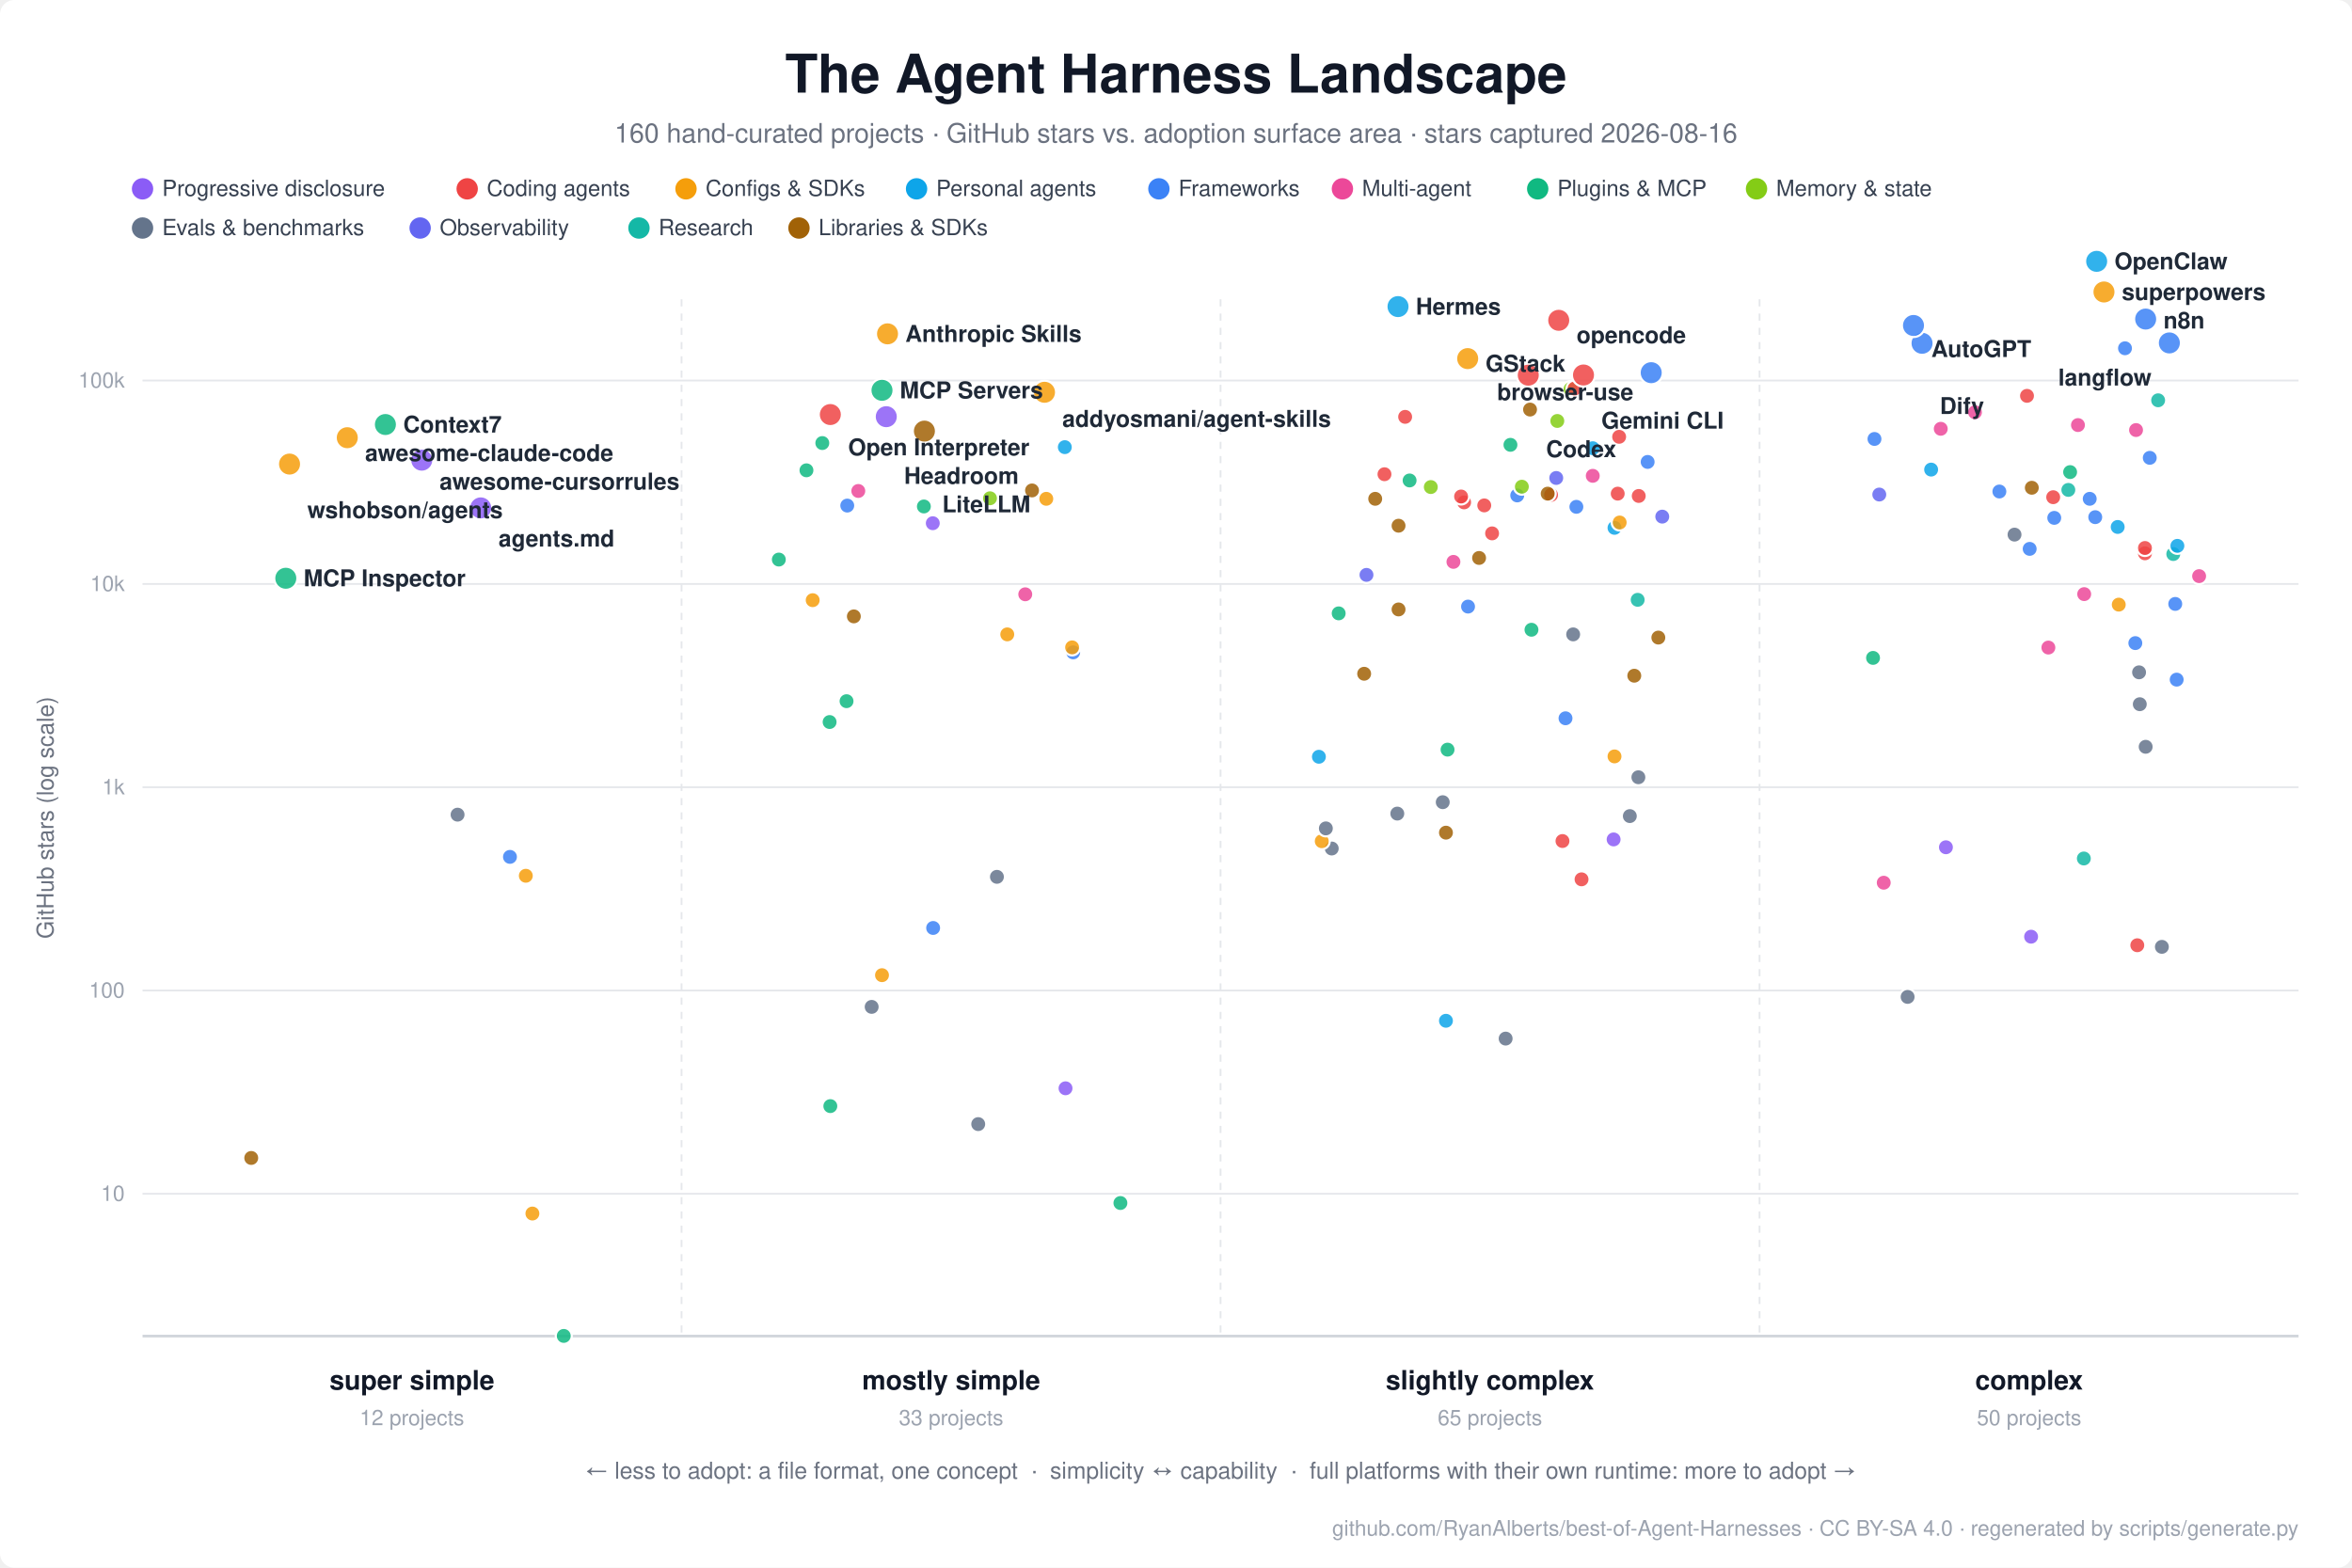
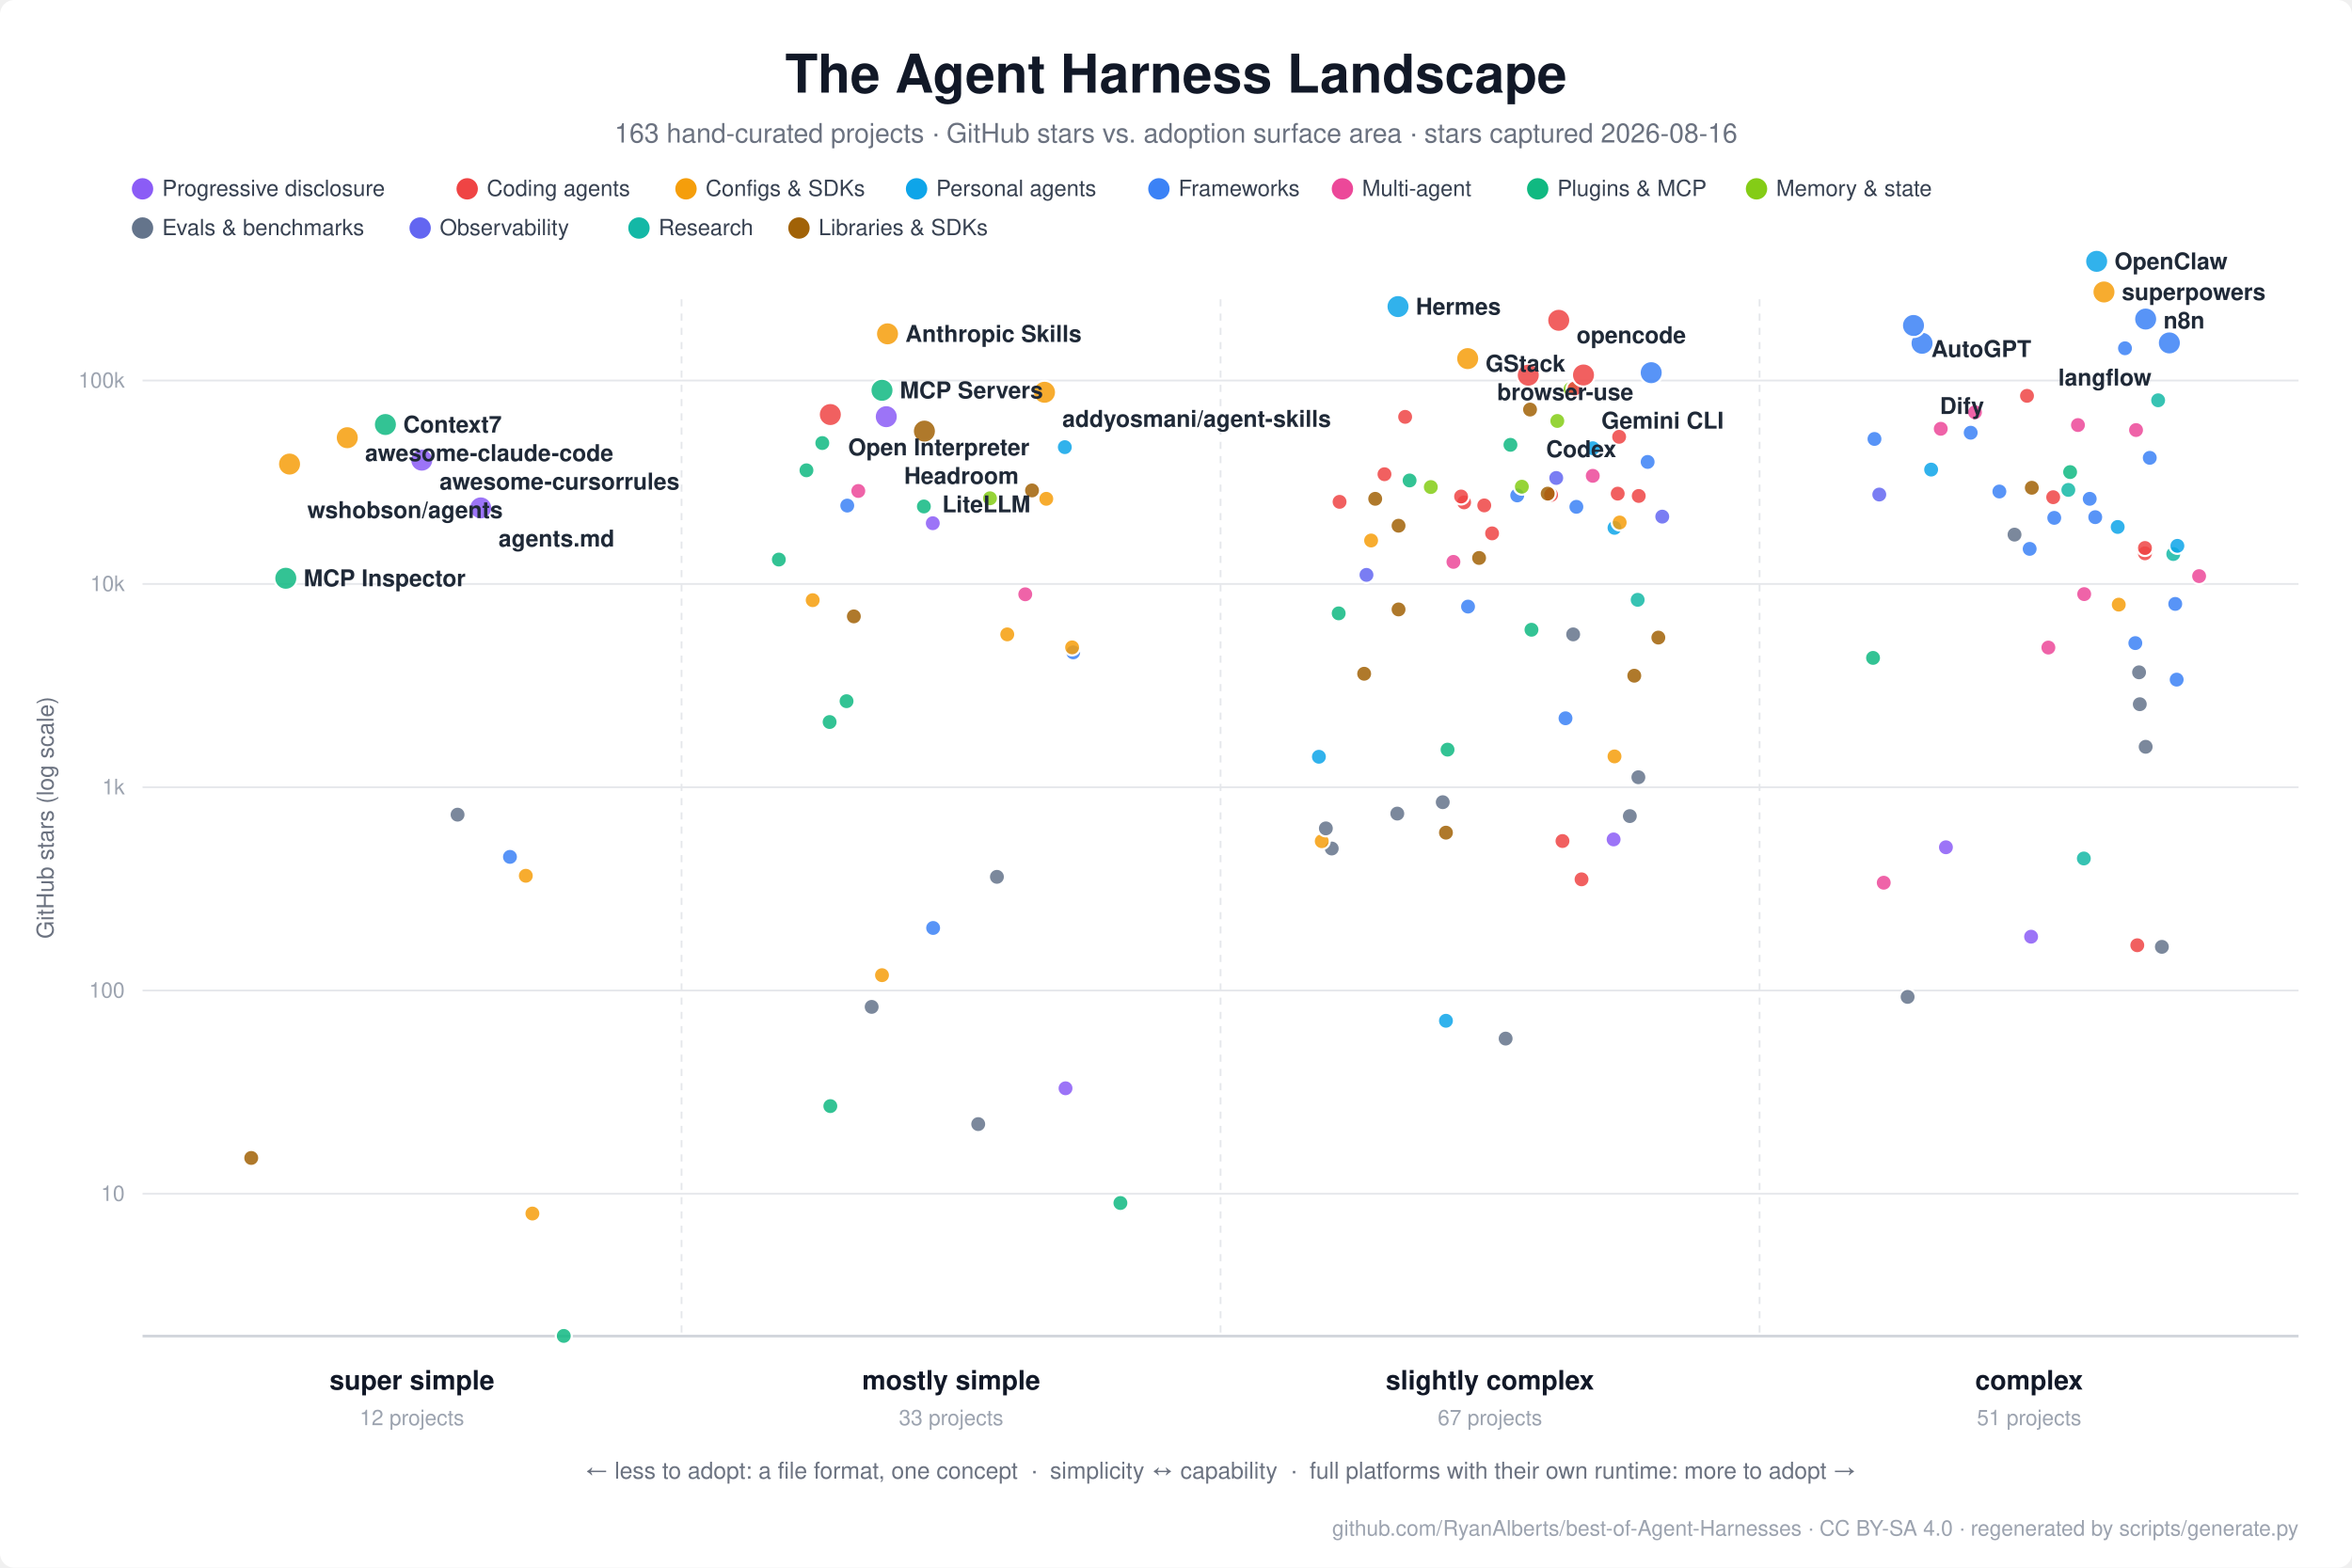
<svg xmlns="http://www.w3.org/2000/svg" viewBox="0 0 1320 880" font-family="-apple-system, 'Segoe UI', Helvetica, Arial, sans-serif">
  <rect width="1320" height="880" fill="#ffffff" rx="8" />
  <text x="660.0" y="52" text-anchor="middle" font-size="30" font-weight="700" fill="#111827">The Agent Harness Landscape</text>
-   <text x="660.0" y="80" text-anchor="middle" font-size="15" fill="#6b7280">160 hand-curated projects · GitHub stars vs. adoption surface area · stars captured 2026-08-16</text>
+   <text x="660.0" y="80" text-anchor="middle" font-size="15" fill="#6b7280">163 hand-curated projects · GitHub stars vs. adoption surface area · stars captured 2026-08-16</text>
  <circle cx="80" cy="106" r="6" fill="#8b5cf6" />
  <text x="91" y="110" font-size="12.5" fill="#374151">Progressive disclosure</text>
  <circle cx="262.2" cy="106" r="6" fill="#ef4444" />
  <text x="273.2" y="110" font-size="12.5" fill="#374151">Coding agents</text>
  <circle cx="385.0" cy="106" r="6" fill="#f59e0b" />
  <text x="396.0" y="110" font-size="12.5" fill="#374151">Configs &amp; SDKs</text>
  <circle cx="514.4" cy="106" r="6" fill="#0ea5e9" />
  <text x="525.4" y="110" font-size="12.5" fill="#374151">Personal agents</text>
  <circle cx="650.4" cy="106" r="6" fill="#3b82f6" />
  <text x="661.4" y="110" font-size="12.5" fill="#374151">Frameworks</text>
  <circle cx="753.4" cy="106" r="6" fill="#ec4899" />
  <text x="764.4" y="110" font-size="12.5" fill="#374151">Multi-agent</text>
  <circle cx="863.0" cy="106" r="6" fill="#10b981" />
  <text x="874.0" y="110" font-size="12.5" fill="#374151">Plugins &amp; MCP</text>
  <circle cx="985.8" cy="106" r="6" fill="#84cc16" />
  <text x="996.8" y="110" font-size="12.5" fill="#374151">Memory &amp; state</text>
  <circle cx="80" cy="128" r="6" fill="#64748b" />
  <text x="91" y="132" font-size="12.5" fill="#374151">Evals &amp; benchmarks</text>
  <circle cx="235.8" cy="128" r="6" fill="#6366f1" />
  <text x="246.8" y="132" font-size="12.5" fill="#374151">Observability</text>
  <circle cx="358.6" cy="128" r="6" fill="#14b8a6" />
  <text x="369.6" y="132" font-size="12.5" fill="#374151">Research</text>
  <circle cx="448.4" cy="128" r="6" fill="#a16207" />
  <text x="459.4" y="132" font-size="12.5" fill="#374151">Libraries &amp; SDKs</text>
  <line x1="80" y1="670.1" x2="1290" y2="670.1" stroke="#e5e7eb" stroke-width="1" />
  <text x="70" y="674.1" text-anchor="end" font-size="12" fill="#9ca3af">10</text>
  <line x1="80" y1="556.0" x2="1290" y2="556.0" stroke="#e5e7eb" stroke-width="1" />
  <text x="70" y="560.0" text-anchor="end" font-size="12" fill="#9ca3af">100</text>
  <line x1="80" y1="441.9" x2="1290" y2="441.9" stroke="#e5e7eb" stroke-width="1" />
  <text x="70" y="445.9" text-anchor="end" font-size="12" fill="#9ca3af">1k</text>
  <line x1="80" y1="327.8" x2="1290" y2="327.8" stroke="#e5e7eb" stroke-width="1" />
  <text x="70" y="331.8" text-anchor="end" font-size="12" fill="#9ca3af">10k</text>
  <line x1="80" y1="213.6" x2="1290" y2="213.6" stroke="#e5e7eb" stroke-width="1" />
  <text x="70" y="217.6" text-anchor="end" font-size="12" fill="#9ca3af">100k</text>
  <text x="30" y="459" font-size="13" fill="#6b7280" transform="rotate(-90 30 459)" text-anchor="middle">GitHub stars (log scale)</text>
  <text x="231.2" y="780" text-anchor="middle" font-size="15" font-weight="600" fill="#111827">super simple</text>
  <text x="231.2" y="800" text-anchor="middle" font-size="12" fill="#9ca3af">12 projects</text>
  <line x1="382.5" y1="168" x2="382.5" y2="750" stroke="#e5e7eb" stroke-width="1" stroke-dasharray="4 4" />
  <text x="533.8" y="780" text-anchor="middle" font-size="15" font-weight="600" fill="#111827">mostly simple</text>
  <text x="533.8" y="800" text-anchor="middle" font-size="12" fill="#9ca3af">33 projects</text>
  <line x1="685.0" y1="168" x2="685.0" y2="750" stroke="#e5e7eb" stroke-width="1" stroke-dasharray="4 4" />
  <text x="836.2" y="780" text-anchor="middle" font-size="15" font-weight="600" fill="#111827">slightly complex</text>
-   <text x="836.2" y="800" text-anchor="middle" font-size="12" fill="#9ca3af">65 projects</text>
+   <text x="836.2" y="800" text-anchor="middle" font-size="12" fill="#9ca3af">67 projects</text>
  <line x1="987.5" y1="168" x2="987.5" y2="750" stroke="#e5e7eb" stroke-width="1" stroke-dasharray="4 4" />
  <text x="1138.8" y="780" text-anchor="middle" font-size="15" font-weight="600" fill="#111827">complex</text>
-   <text x="1138.8" y="800" text-anchor="middle" font-size="12" fill="#9ca3af">50 projects</text>
+   <text x="1138.8" y="800" text-anchor="middle" font-size="12" fill="#9ca3af">51 projects</text>
  <line x1="80" y1="750" x2="1290" y2="750" stroke="#d1d5db" stroke-width="1.5" />
  <text x="685.0" y="830" text-anchor="middle" font-size="13" fill="#6b7280">←  less to adopt: a file format, one concept  ·  simplicity ↔ capability  ·  full platforms with their own runtime: more to adopt  →</text>
  <circle cx="316.4" cy="749.9" r="4.5" fill="#10b981" fill-opacity="0.85" stroke="#ffffff" stroke-width="1.2" />
  <circle cx="298.8" cy="681.2" r="4.5" fill="#f59e0b" fill-opacity="0.85" stroke="#ffffff" stroke-width="1.2" />
  <circle cx="628.8" cy="675.3" r="4.5" fill="#10b981" fill-opacity="0.85" stroke="#ffffff" stroke-width="1.2" />
  <circle cx="141.0" cy="650.0" r="4.5" fill="#a16207" fill-opacity="0.85" stroke="#ffffff" stroke-width="1.2" />
  <circle cx="549.0" cy="631.0" r="4.5" fill="#64748b" fill-opacity="0.85" stroke="#ffffff" stroke-width="1.2" />
  <circle cx="466.0" cy="620.9" r="4.5" fill="#10b981" fill-opacity="0.85" stroke="#ffffff" stroke-width="1.2" />
  <circle cx="598.0" cy="610.9" r="4.5" fill="#8b5cf6" fill-opacity="0.85" stroke="#ffffff" stroke-width="1.2" />
  <circle cx="845.0" cy="583.0" r="4.5" fill="#64748b" fill-opacity="0.85" stroke="#ffffff" stroke-width="1.2" />
  <circle cx="811.5" cy="573.0" r="4.5" fill="#0ea5e9" fill-opacity="0.85" stroke="#ffffff" stroke-width="1.2" />
  <circle cx="489.2" cy="565.2" r="4.5" fill="#64748b" fill-opacity="0.85" stroke="#ffffff" stroke-width="1.2" />
  <circle cx="1070.6" cy="559.6" r="4.5" fill="#64748b" fill-opacity="0.85" stroke="#ffffff" stroke-width="1.2" />
  <circle cx="495.0" cy="547.4" r="4.5" fill="#f59e0b" fill-opacity="0.85" stroke="#ffffff" stroke-width="1.2" />
  <circle cx="1213.3" cy="531.5" r="4.5" fill="#64748b" fill-opacity="0.85" stroke="#ffffff" stroke-width="1.2" />
  <circle cx="1199.5" cy="530.6" r="4.5" fill="#ef4444" fill-opacity="0.85" stroke="#ffffff" stroke-width="1.2" />
  <circle cx="1139.9" cy="525.8" r="4.5" fill="#8b5cf6" fill-opacity="0.85" stroke="#ffffff" stroke-width="1.2" />
  <circle cx="523.7" cy="520.9" r="4.5" fill="#3b82f6" fill-opacity="0.85" stroke="#ffffff" stroke-width="1.2" />
  <circle cx="1057.2" cy="495.5" r="4.5" fill="#ec4899" fill-opacity="0.85" stroke="#ffffff" stroke-width="1.2" />
  <circle cx="887.6" cy="493.6" r="4.5" fill="#ef4444" fill-opacity="0.85" stroke="#ffffff" stroke-width="1.2" />
  <circle cx="559.5" cy="492.2" r="4.5" fill="#64748b" fill-opacity="0.85" stroke="#ffffff" stroke-width="1.2" />
  <circle cx="295.1" cy="491.6" r="4.5" fill="#f59e0b" fill-opacity="0.85" stroke="#ffffff" stroke-width="1.2" />
  <circle cx="1169.5" cy="481.9" r="4.5" fill="#14b8a6" fill-opacity="0.85" stroke="#ffffff" stroke-width="1.2" />
  <circle cx="286.2" cy="481.0" r="4.5" fill="#3b82f6" fill-opacity="0.85" stroke="#ffffff" stroke-width="1.2" />
  <circle cx="747.4" cy="476.3" r="4.5" fill="#64748b" fill-opacity="0.85" stroke="#ffffff" stroke-width="1.2" />
  <circle cx="1092.1" cy="475.6" r="4.5" fill="#8b5cf6" fill-opacity="0.85" stroke="#ffffff" stroke-width="1.2" />
  <circle cx="741.8" cy="472.2" r="4.5" fill="#f59e0b" fill-opacity="0.85" stroke="#ffffff" stroke-width="1.2" />
  <circle cx="876.9" cy="472.1" r="4.5" fill="#ef4444" fill-opacity="0.85" stroke="#ffffff" stroke-width="1.2" />
  <circle cx="905.6" cy="471.2" r="4.5" fill="#8b5cf6" fill-opacity="0.85" stroke="#ffffff" stroke-width="1.2" />
  <circle cx="811.5" cy="467.4" r="4.5" fill="#a16207" fill-opacity="0.85" stroke="#ffffff" stroke-width="1.2" />
  <circle cx="744.1" cy="465.0" r="4.5" fill="#64748b" fill-opacity="0.85" stroke="#ffffff" stroke-width="1.2" />
  <circle cx="914.7" cy="458.1" r="4.5" fill="#64748b" fill-opacity="0.85" stroke="#ffffff" stroke-width="1.2" />
  <circle cx="256.8" cy="457.3" r="4.5" fill="#64748b" fill-opacity="0.85" stroke="#ffffff" stroke-width="1.2" />
  <circle cx="784.2" cy="456.7" r="4.5" fill="#64748b" fill-opacity="0.85" stroke="#ffffff" stroke-width="1.2" />
  <circle cx="809.7" cy="450.3" r="4.5" fill="#64748b" fill-opacity="0.85" stroke="#ffffff" stroke-width="1.2" />
  <circle cx="919.5" cy="436.3" r="4.5" fill="#64748b" fill-opacity="0.85" stroke="#ffffff" stroke-width="1.2" />
  <circle cx="740.2" cy="424.8" r="4.5" fill="#0ea5e9" fill-opacity="0.85" stroke="#ffffff" stroke-width="1.2" />
  <circle cx="906.1" cy="424.6" r="4.5" fill="#f59e0b" fill-opacity="0.85" stroke="#ffffff" stroke-width="1.2" />
  <circle cx="812.4" cy="420.8" r="4.5" fill="#10b981" fill-opacity="0.85" stroke="#ffffff" stroke-width="1.2" />
  <circle cx="1204.2" cy="419.2" r="4.5" fill="#64748b" fill-opacity="0.85" stroke="#ffffff" stroke-width="1.2" />
  <circle cx="465.6" cy="405.3" r="4.5" fill="#10b981" fill-opacity="0.85" stroke="#ffffff" stroke-width="1.2" />
  <circle cx="878.6" cy="403.2" r="4.5" fill="#3b82f6" fill-opacity="0.85" stroke="#ffffff" stroke-width="1.2" />
  <circle cx="1200.9" cy="395.3" r="4.5" fill="#64748b" fill-opacity="0.85" stroke="#ffffff" stroke-width="1.2" />
  <circle cx="475.1" cy="393.6" r="4.5" fill="#10b981" fill-opacity="0.85" stroke="#ffffff" stroke-width="1.2" />
  <circle cx="1221.6" cy="381.5" r="4.5" fill="#3b82f6" fill-opacity="0.85" stroke="#ffffff" stroke-width="1.2" />
  <circle cx="917.2" cy="379.3" r="4.5" fill="#a16207" fill-opacity="0.85" stroke="#ffffff" stroke-width="1.2" />
  <circle cx="765.6" cy="378.2" r="4.5" fill="#a16207" fill-opacity="0.85" stroke="#ffffff" stroke-width="1.2" />
  <circle cx="1200.5" cy="377.4" r="4.5" fill="#64748b" fill-opacity="0.85" stroke="#ffffff" stroke-width="1.2" />
  <circle cx="1051.2" cy="369.3" r="4.5" fill="#10b981" fill-opacity="0.85" stroke="#ffffff" stroke-width="1.2" />
  <circle cx="602.3" cy="366.2" r="4.5" fill="#3b82f6" fill-opacity="0.85" stroke="#ffffff" stroke-width="1.2" />
  <circle cx="1149.6" cy="363.5" r="4.5" fill="#ec4899" fill-opacity="0.85" stroke="#ffffff" stroke-width="1.2" />
  <circle cx="601.7" cy="363.4" r="4.5" fill="#f59e0b" fill-opacity="0.85" stroke="#ffffff" stroke-width="1.2" />
  <circle cx="1198.4" cy="361.0" r="4.5" fill="#3b82f6" fill-opacity="0.85" stroke="#ffffff" stroke-width="1.2" />
  <circle cx="930.7" cy="357.9" r="4.5" fill="#a16207" fill-opacity="0.85" stroke="#ffffff" stroke-width="1.2" />
  <circle cx="565.3" cy="356.1" r="4.5" fill="#f59e0b" fill-opacity="0.85" stroke="#ffffff" stroke-width="1.2" />
  <circle cx="882.9" cy="356.1" r="4.5" fill="#64748b" fill-opacity="0.85" stroke="#ffffff" stroke-width="1.2" />
  <circle cx="859.5" cy="353.5" r="4.5" fill="#10b981" fill-opacity="0.85" stroke="#ffffff" stroke-width="1.2" />
  <circle cx="479.2" cy="346.0" r="4.5" fill="#a16207" fill-opacity="0.85" stroke="#ffffff" stroke-width="1.2" />
  <circle cx="751.3" cy="344.3" r="4.5" fill="#10b981" fill-opacity="0.85" stroke="#ffffff" stroke-width="1.2" />
  <circle cx="784.9" cy="342.1" r="4.5" fill="#a16207" fill-opacity="0.85" stroke="#ffffff" stroke-width="1.2" />
  <circle cx="823.9" cy="340.5" r="4.5" fill="#3b82f6" fill-opacity="0.85" stroke="#ffffff" stroke-width="1.2" />
  <circle cx="1189.1" cy="339.4" r="4.5" fill="#f59e0b" fill-opacity="0.85" stroke="#ffffff" stroke-width="1.2" />
  <circle cx="1220.8" cy="339.0" r="4.5" fill="#3b82f6" fill-opacity="0.85" stroke="#ffffff" stroke-width="1.2" />
  <circle cx="456.1" cy="336.9" r="4.5" fill="#f59e0b" fill-opacity="0.85" stroke="#ffffff" stroke-width="1.2" />
  <circle cx="919.1" cy="336.7" r="4.5" fill="#14b8a6" fill-opacity="0.85" stroke="#ffffff" stroke-width="1.2" />
  <circle cx="575.4" cy="333.6" r="4.5" fill="#ec4899" fill-opacity="0.85" stroke="#ffffff" stroke-width="1.2" />
  <circle cx="1169.7" cy="333.5" r="4.5" fill="#ec4899" fill-opacity="0.85" stroke="#ffffff" stroke-width="1.2" />
  <circle cx="160.4" cy="324.6" r="6.5" fill="#10b981" fill-opacity="0.85" stroke="#ffffff" stroke-width="1.2" />
  <circle cx="1234.2" cy="323.4" r="4.5" fill="#ec4899" fill-opacity="0.85" stroke="#ffffff" stroke-width="1.2" />
  <circle cx="766.9" cy="322.7" r="4.5" fill="#6366f1" fill-opacity="0.85" stroke="#ffffff" stroke-width="1.2" />
  <circle cx="815.7" cy="315.4" r="4.5" fill="#ec4899" fill-opacity="0.85" stroke="#ffffff" stroke-width="1.2" />
  <circle cx="437.1" cy="314.1" r="4.5" fill="#10b981" fill-opacity="0.85" stroke="#ffffff" stroke-width="1.2" />
  <circle cx="830.1" cy="313.2" r="4.5" fill="#a16207" fill-opacity="0.85" stroke="#ffffff" stroke-width="1.2" />
  <circle cx="1219.7" cy="311.0" r="4.5" fill="#14b8a6" fill-opacity="0.85" stroke="#ffffff" stroke-width="1.2" />
  <circle cx="1203.8" cy="310.6" r="4.5" fill="#ef4444" fill-opacity="0.85" stroke="#ffffff" stroke-width="1.2" />
  <circle cx="1139.1" cy="308.1" r="4.5" fill="#3b82f6" fill-opacity="0.85" stroke="#ffffff" stroke-width="1.2" />
  <circle cx="1203.8" cy="307.6" r="4.5" fill="#ef4444" fill-opacity="0.85" stroke="#ffffff" stroke-width="1.2" />
  <circle cx="1222.0" cy="306.4" r="4.5" fill="#0ea5e9" fill-opacity="0.85" stroke="#ffffff" stroke-width="1.2" />
+   <circle cx="769.5" cy="303.4" r="4.5" fill="#f59e0b" fill-opacity="0.85" stroke="#ffffff" stroke-width="1.2" />
  <circle cx="1130.6" cy="300.1" r="4.5" fill="#64748b" fill-opacity="0.85" stroke="#ffffff" stroke-width="1.2" />
  <circle cx="837.4" cy="299.4" r="4.5" fill="#ef4444" fill-opacity="0.85" stroke="#ffffff" stroke-width="1.2" />
  <circle cx="906.1" cy="296.3" r="4.5" fill="#0ea5e9" fill-opacity="0.85" stroke="#ffffff" stroke-width="1.2" />
  <circle cx="1188.5" cy="295.8" r="4.5" fill="#0ea5e9" fill-opacity="0.85" stroke="#ffffff" stroke-width="1.2" />
  <circle cx="784.9" cy="295.1" r="4.5" fill="#a16207" fill-opacity="0.85" stroke="#ffffff" stroke-width="1.2" />
  <circle cx="523.5" cy="293.7" r="4.5" fill="#8b5cf6" fill-opacity="0.85" stroke="#ffffff" stroke-width="1.2" />
  <circle cx="909.0" cy="293.3" r="4.5" fill="#f59e0b" fill-opacity="0.85" stroke="#ffffff" stroke-width="1.2" />
  <circle cx="1152.9" cy="290.7" r="4.5" fill="#3b82f6" fill-opacity="0.85" stroke="#ffffff" stroke-width="1.2" />
  <circle cx="1175.9" cy="290.3" r="4.5" fill="#3b82f6" fill-opacity="0.85" stroke="#ffffff" stroke-width="1.2" />
  <circle cx="932.9" cy="290.0" r="4.5" fill="#6366f1" fill-opacity="0.85" stroke="#ffffff" stroke-width="1.2" />
  <circle cx="269.8" cy="285.1" r="6.5" fill="#8b5cf6" fill-opacity="0.85" stroke="#ffffff" stroke-width="1.2" />
  <circle cx="884.7" cy="284.5" r="4.5" fill="#3b82f6" fill-opacity="0.85" stroke="#ffffff" stroke-width="1.2" />
  <circle cx="518.5" cy="284.3" r="4.5" fill="#10b981" fill-opacity="0.85" stroke="#ffffff" stroke-width="1.2" />
  <circle cx="475.5" cy="283.8" r="4.5" fill="#3b82f6" fill-opacity="0.85" stroke="#ffffff" stroke-width="1.2" />
  <circle cx="833.0" cy="283.7" r="4.5" fill="#ef4444" fill-opacity="0.85" stroke="#ffffff" stroke-width="1.2" />
  <circle cx="821.7" cy="282.0" r="4.5" fill="#ef4444" fill-opacity="0.85" stroke="#ffffff" stroke-width="1.2" />
+   <circle cx="751.8" cy="281.7" r="4.5" fill="#ef4444" fill-opacity="0.85" stroke="#ffffff" stroke-width="1.2" />
  <circle cx="587.2" cy="280.0" r="4.5" fill="#f59e0b" fill-opacity="0.85" stroke="#ffffff" stroke-width="1.2" />
  <circle cx="1172.8" cy="280.0" r="4.5" fill="#3b82f6" fill-opacity="0.85" stroke="#ffffff" stroke-width="1.2" />
  <circle cx="771.8" cy="280.0" r="4.5" fill="#a16207" fill-opacity="0.85" stroke="#ffffff" stroke-width="1.2" />
  <circle cx="555.6" cy="279.7" r="4.5" fill="#84cc16" fill-opacity="0.85" stroke="#ffffff" stroke-width="1.2" />
  <circle cx="1152.3" cy="279.1" r="4.5" fill="#ef4444" fill-opacity="0.85" stroke="#ffffff" stroke-width="1.2" />
  <circle cx="820.0" cy="278.7" r="4.5" fill="#ef4444" fill-opacity="0.85" stroke="#ffffff" stroke-width="1.2" />
  <circle cx="919.7" cy="278.4" r="4.5" fill="#ef4444" fill-opacity="0.85" stroke="#ffffff" stroke-width="1.2" />
  <circle cx="851.5" cy="278.1" r="4.5" fill="#3b82f6" fill-opacity="0.85" stroke="#ffffff" stroke-width="1.2" />
  <circle cx="870.5" cy="277.8" r="4.5" fill="#ef4444" fill-opacity="0.85" stroke="#ffffff" stroke-width="1.2" />
  <circle cx="1054.7" cy="277.6" r="4.5" fill="#6366f1" fill-opacity="0.85" stroke="#ffffff" stroke-width="1.2" />
  <circle cx="868.6" cy="277.1" r="4.5" fill="#a16207" fill-opacity="0.85" stroke="#ffffff" stroke-width="1.2" />
  <circle cx="907.9" cy="277.1" r="4.5" fill="#ef4444" fill-opacity="0.85" stroke="#ffffff" stroke-width="1.2" />
  <circle cx="1122.1" cy="275.9" r="4.5" fill="#3b82f6" fill-opacity="0.85" stroke="#ffffff" stroke-width="1.2" />
  <circle cx="481.7" cy="275.6" r="4.5" fill="#ec4899" fill-opacity="0.85" stroke="#ffffff" stroke-width="1.2" />
  <circle cx="579.2" cy="275.3" r="4.5" fill="#a16207" fill-opacity="0.85" stroke="#ffffff" stroke-width="1.2" />
  <circle cx="1160.8" cy="275.0" r="4.5" fill="#14b8a6" fill-opacity="0.85" stroke="#ffffff" stroke-width="1.2" />
  <circle cx="1140.3" cy="273.8" r="4.5" fill="#a16207" fill-opacity="0.85" stroke="#ffffff" stroke-width="1.2" />
  <circle cx="803.0" cy="273.4" r="4.5" fill="#84cc16" fill-opacity="0.85" stroke="#ffffff" stroke-width="1.2" />
  <circle cx="854.1" cy="273.2" r="4.5" fill="#84cc16" fill-opacity="0.85" stroke="#ffffff" stroke-width="1.2" />
  <circle cx="791.1" cy="269.7" r="4.5" fill="#10b981" fill-opacity="0.85" stroke="#ffffff" stroke-width="1.2" />
  <circle cx="873.4" cy="268.3" r="4.5" fill="#6366f1" fill-opacity="0.85" stroke="#ffffff" stroke-width="1.2" />
  <circle cx="893.9" cy="267.1" r="4.5" fill="#ec4899" fill-opacity="0.85" stroke="#ffffff" stroke-width="1.2" />
  <circle cx="777.0" cy="266.2" r="4.5" fill="#ef4444" fill-opacity="0.85" stroke="#ffffff" stroke-width="1.2" />
  <circle cx="1161.8" cy="265.0" r="4.5" fill="#10b981" fill-opacity="0.85" stroke="#ffffff" stroke-width="1.2" />
  <circle cx="452.6" cy="264.0" r="4.5" fill="#10b981" fill-opacity="0.85" stroke="#ffffff" stroke-width="1.2" />
  <circle cx="1083.8" cy="263.6" r="4.5" fill="#0ea5e9" fill-opacity="0.85" stroke="#ffffff" stroke-width="1.2" />
  <circle cx="162.5" cy="260.5" r="6.5" fill="#f59e0b" fill-opacity="0.85" stroke="#ffffff" stroke-width="1.2" />
  <circle cx="924.7" cy="259.3" r="4.5" fill="#3b82f6" fill-opacity="0.85" stroke="#ffffff" stroke-width="1.2" />
  <circle cx="236.7" cy="258.3" r="6.5" fill="#8b5cf6" fill-opacity="0.85" stroke="#ffffff" stroke-width="1.2" />
  <circle cx="1206.5" cy="257.0" r="4.5" fill="#3b82f6" fill-opacity="0.85" stroke="#ffffff" stroke-width="1.2" />
  <circle cx="893.9" cy="251.6" r="4.5" fill="#0ea5e9" fill-opacity="0.85" stroke="#ffffff" stroke-width="1.2" />
  <circle cx="597.6" cy="251.0" r="4.5" fill="#0ea5e9" fill-opacity="0.85" stroke="#ffffff" stroke-width="1.2" />
  <circle cx="847.7" cy="249.7" r="4.5" fill="#10b981" fill-opacity="0.85" stroke="#ffffff" stroke-width="1.2" />
  <circle cx="461.5" cy="248.7" r="4.5" fill="#10b981" fill-opacity="0.85" stroke="#ffffff" stroke-width="1.2" />
  <circle cx="1052.0" cy="246.4" r="4.5" fill="#3b82f6" fill-opacity="0.85" stroke="#ffffff" stroke-width="1.2" />
  <circle cx="194.9" cy="245.7" r="6.5" fill="#f59e0b" fill-opacity="0.85" stroke="#ffffff" stroke-width="1.2" />
  <circle cx="908.7" cy="245.2" r="4.5" fill="#ef4444" fill-opacity="0.85" stroke="#ffffff" stroke-width="1.2" />
+   <circle cx="1106.0" cy="242.9" r="4.5" fill="#3b82f6" fill-opacity="0.85" stroke="#ffffff" stroke-width="1.2" />
  <circle cx="518.8" cy="242.0" r="6.5" fill="#a16207" fill-opacity="0.85" stroke="#ffffff" stroke-width="1.2" />
  <circle cx="1198.8" cy="241.4" r="4.5" fill="#ec4899" fill-opacity="0.85" stroke="#ffffff" stroke-width="1.2" />
  <circle cx="1089.2" cy="240.7" r="4.5" fill="#ec4899" fill-opacity="0.85" stroke="#ffffff" stroke-width="1.2" />
  <circle cx="1166.2" cy="238.6" r="4.5" fill="#ec4899" fill-opacity="0.85" stroke="#ffffff" stroke-width="1.2" />
  <circle cx="216.3" cy="238.3" r="6.5" fill="#10b981" fill-opacity="0.85" stroke="#ffffff" stroke-width="1.2" />
  <circle cx="874.0" cy="236.3" r="4.5" fill="#84cc16" fill-opacity="0.85" stroke="#ffffff" stroke-width="1.2" />
  <circle cx="788.6" cy="234.0" r="4.5" fill="#ef4444" fill-opacity="0.85" stroke="#ffffff" stroke-width="1.2" />
  <circle cx="497.4" cy="233.9" r="6.5" fill="#8b5cf6" fill-opacity="0.85" stroke="#ffffff" stroke-width="1.2" />
  <circle cx="466.0" cy="232.7" r="6.5" fill="#ef4444" fill-opacity="0.85" stroke="#ffffff" stroke-width="1.2" />
  <circle cx="1108.4" cy="231.4" r="4.5" fill="#ec4899" fill-opacity="0.85" stroke="#ffffff" stroke-width="1.2" />
  <circle cx="858.7" cy="229.9" r="4.5" fill="#a16207" fill-opacity="0.85" stroke="#ffffff" stroke-width="1.2" />
  <circle cx="1211.2" cy="224.7" r="4.5" fill="#14b8a6" fill-opacity="0.85" stroke="#ffffff" stroke-width="1.2" />
  <circle cx="1137.6" cy="222.2" r="4.5" fill="#ef4444" fill-opacity="0.85" stroke="#ffffff" stroke-width="1.2" />
  <circle cx="586.2" cy="220.2" r="6.5" fill="#f59e0b" fill-opacity="0.85" stroke="#ffffff" stroke-width="1.2" />
  <circle cx="495.0" cy="219.1" r="6.5" fill="#10b981" fill-opacity="0.85" stroke="#ffffff" stroke-width="1.2" />
  <circle cx="881.4" cy="218.4" r="4.5" fill="#84cc16" fill-opacity="0.85" stroke="#ffffff" stroke-width="1.2" />
  <circle cx="883.7" cy="218.1" r="4.5" fill="#ef4444" fill-opacity="0.85" stroke="#ffffff" stroke-width="1.2" />
  <circle cx="857.7" cy="210.6" r="6.5" fill="#ef4444" fill-opacity="0.85" stroke="#ffffff" stroke-width="1.2" />
  <circle cx="888.7" cy="210.5" r="6.5" fill="#ef4444" fill-opacity="0.85" stroke="#ffffff" stroke-width="1.2" />
  <circle cx="926.7" cy="209.2" r="6.5" fill="#3b82f6" fill-opacity="0.85" stroke="#ffffff" stroke-width="1.2" />
  <circle cx="823.7" cy="201.3" r="6.5" fill="#f59e0b" fill-opacity="0.85" stroke="#ffffff" stroke-width="1.2" />
  <circle cx="1192.6" cy="195.5" r="4.5" fill="#3b82f6" fill-opacity="0.85" stroke="#ffffff" stroke-width="1.2" />
  <circle cx="1078.7" cy="192.7" r="6.5" fill="#3b82f6" fill-opacity="0.85" stroke="#ffffff" stroke-width="1.2" />
  <circle cx="1217.5" cy="192.5" r="6.5" fill="#3b82f6" fill-opacity="0.85" stroke="#ffffff" stroke-width="1.2" />
  <circle cx="498.1" cy="187.4" r="6.5" fill="#f59e0b" fill-opacity="0.85" stroke="#ffffff" stroke-width="1.2" />
  <circle cx="1073.9" cy="182.7" r="6.5" fill="#3b82f6" fill-opacity="0.85" stroke="#ffffff" stroke-width="1.2" />
  <circle cx="874.8" cy="179.8" r="6.5" fill="#ef4444" fill-opacity="0.85" stroke="#ffffff" stroke-width="1.2" />
  <circle cx="1204.2" cy="179.1" r="6.5" fill="#3b82f6" fill-opacity="0.85" stroke="#ffffff" stroke-width="1.2" />
  <circle cx="784.6" cy="172.1" r="6.5" fill="#0ea5e9" fill-opacity="0.85" stroke="#ffffff" stroke-width="1.2" />
  <circle cx="1180.8" cy="163.9" r="6.5" fill="#f59e0b" fill-opacity="0.85" stroke="#ffffff" stroke-width="1.2" />
  <circle cx="1176.7" cy="146.7" r="6.5" fill="#0ea5e9" fill-opacity="0.85" stroke="#ffffff" stroke-width="1.2" />
  <text x="226.3" y="242.8" text-anchor="start" font-size="13" font-weight="600" fill="#1f2937">Context7</text>
  <text x="204.9" y="258.8" text-anchor="start" font-size="13" font-weight="600" fill="#1f2937">awesome-claude-code</text>
  <text x="246.7" y="274.8" text-anchor="start" font-size="13" font-weight="600" fill="#1f2937">awesome-cursorrules</text>
  <text x="172.5" y="290.8" text-anchor="start" font-size="13" font-weight="600" fill="#1f2937">wshobson/agents</text>
  <text x="279.8" y="306.8" text-anchor="start" font-size="13" font-weight="600" fill="#1f2937">agents.md</text>
  <text x="170.4" y="329.1" text-anchor="start" font-size="13" font-weight="600" fill="#1f2937">MCP Inspector</text>
  <text x="508.1" y="191.9" text-anchor="start" font-size="13" font-weight="600" fill="#1f2937">Anthropic Skills</text>
  <text x="505.0" y="223.6" text-anchor="start" font-size="13" font-weight="600" fill="#1f2937">MCP Servers</text>
  <text x="596.2" y="239.6" text-anchor="start" font-size="13" font-weight="600" fill="#1f2937">addyosmani/agent-skills</text>
  <text x="476.0" y="255.6" text-anchor="start" font-size="13" font-weight="600" fill="#1f2937">Open Interpreter</text>
  <text x="507.4" y="271.6" text-anchor="start" font-size="13" font-weight="600" fill="#1f2937">Headroom</text>
  <text x="528.8" y="287.6" text-anchor="start" font-size="13" font-weight="600" fill="#1f2937">LiteLLM</text>
  <text x="794.6" y="176.6" text-anchor="start" font-size="13" font-weight="600" fill="#1f2937">Hermes</text>
  <text x="884.8" y="192.6" text-anchor="start" font-size="13" font-weight="600" fill="#1f2937">opencode</text>
  <text x="833.7" y="208.6" text-anchor="start" font-size="13" font-weight="600" fill="#1f2937">GStack</text>
  <text x="916.7" y="224.6" text-anchor="end" font-size="13" font-weight="600" fill="#1f2937">browser-use</text>
  <text x="898.7" y="240.6" text-anchor="start" font-size="13" font-weight="600" fill="#1f2937">Gemini CLI</text>
  <text x="867.7" y="256.6" text-anchor="start" font-size="13" font-weight="600" fill="#1f2937">Codex</text>
  <text x="1186.7" y="151.2" text-anchor="start" font-size="13" font-weight="600" fill="#1f2937">OpenClaw</text>
  <text x="1190.8" y="168.4" text-anchor="start" font-size="13" font-weight="600" fill="#1f2937">superpowers</text>
  <text x="1214.2" y="184.4" text-anchor="start" font-size="13" font-weight="600" fill="#1f2937">n8n</text>
  <text x="1083.9" y="200.4" text-anchor="start" font-size="13" font-weight="600" fill="#1f2937">AutoGPT</text>
  <text x="1207.5" y="216.4" text-anchor="end" font-size="13" font-weight="600" fill="#1f2937">langflow</text>
  <text x="1088.7" y="232.4" text-anchor="start" font-size="13" font-weight="600" fill="#1f2937">Dify</text>
  <text x="1290" y="862" text-anchor="end" font-size="12" fill="#9ca3af">github.com/RyanAlberts/best-of-Agent-Harnesses · CC BY-SA 4.0 · regenerated by scripts/generate.py</text>
</svg>
